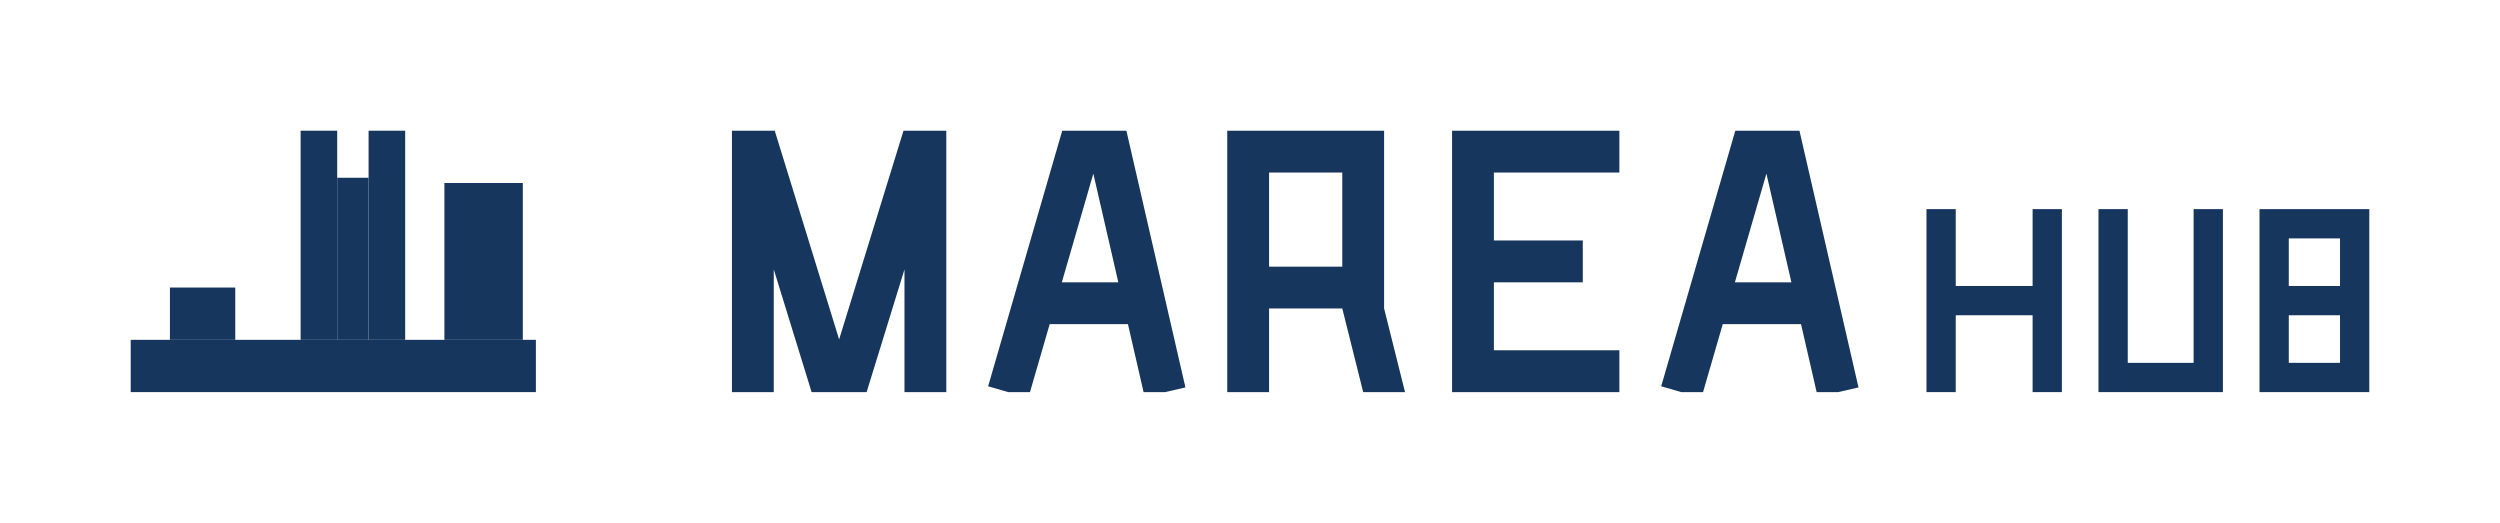
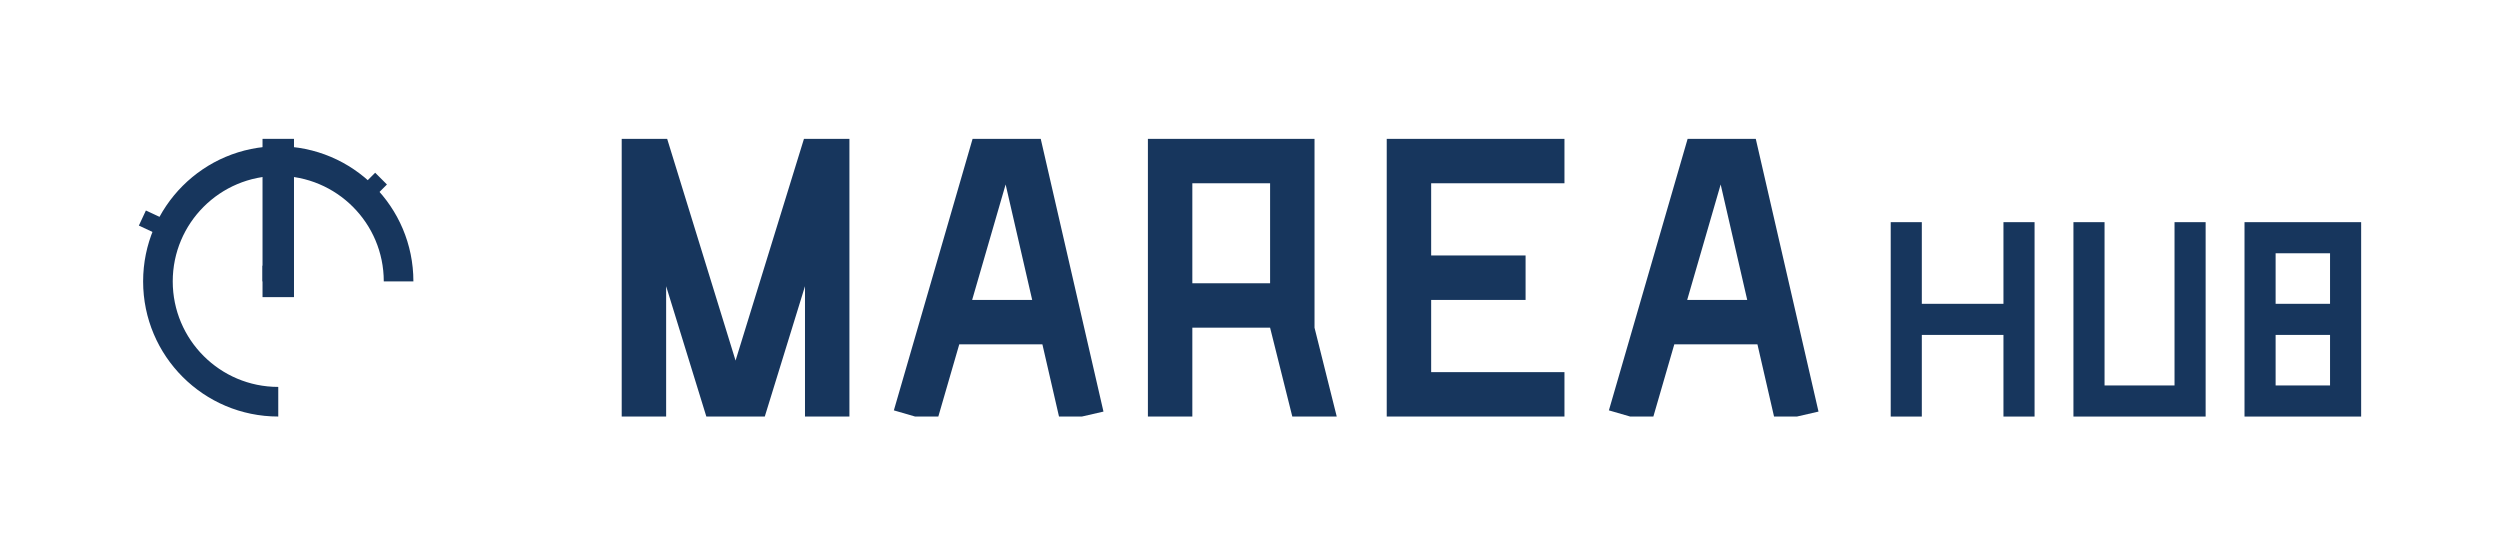
- <svg xmlns="http://www.w3.org/2000/svg" viewBox="0 0 956.36 200" width="956.36" height="200" role="img" aria-labelledby="fhub-t fhub-d" color="#17365d">
-   <g transform="translate(50 10) scale(10)">
-     <path fill="currentColor" d="M0 12 L15.5 12 L15.5 14 L0 14Z" />
-     <path fill="currentColor" d="M1.5 10 L4 10 L4 12 L1.5 12Z" />
-     <path fill="currentColor" d="M6.5 4 L7.9 4 L7.9 12 L6.5 12Z" />
-     <path fill="currentColor" d="M9.1 4 L10.5 4 L10.5 12 L9.1 12Z" />
-     <path fill="currentColor" d="M7.9 5.8 L9.1 5.8 L9.1 12 L7.9 12Z" />
-     <path fill="currentColor" d="M12 6 L15 6 L15 12 L12 12Z" />
+ <svg xmlns="http://www.w3.org/2000/svg" viewBox="0 0 900.23 200" width="900.23" height="200" role="img" aria-labelledby="fhub-t fhub-d" color="#17365d">
+   <g transform="translate(46.87 48) scale(3.333)">
+     <path fill="currentColor" d="M16 30.6A14.6 14.6 0 1 1 30.6 16L27.4 16A11.4 11.4 0 1 0 16 27.4Z" />
+     <path fill="currentColor" d="M14.3 0.6 L17.7 0.6 L17.7 16 L14.3 16Z" />
+     <path fill="currentColor" d="M14.3 14.3 L17.7 14.3 L17.7 17.7 L14.3 17.7Z" />
+     <path fill="currentColor" d="M2.57 10.73 L0.94 9.97 L1.7 8.34 L3.33 9.1Z" />
+     <path fill="currentColor" d="M25.55 5.18 L26.47 4.26 L27.74 5.53 L26.82 6.45Z" />
  </g>
-   <g transform="translate(280 50)">
+   <g transform="translate(223.87 50)">
    <path fill="currentColor" d="M0 0 L16 0 L16 100 L0 100ZM66 0 L82 0 L82 100 L66 100ZM16.37 0 L42.9 86 L39.1 86 L65.63 0 L74 0 L81.64 2.36 L51.52 100 L30.48 100 L0.36 2.36 L8 0ZM98 97.77 L126.35 0 L150.89 0 L173.48 98.21 L165.68 100 L157.47 100 L136.31 8 L140.69 8 L114.01 100 L105.68 100ZM111.68 58 L159.68 58 L159.68 74 L111.68 74ZM189.48 0 L205.48 0 L205.48 100 L189.48 100ZM189.48 0 L249.48 0 L249.48 16 L189.48 16ZM233.48 16 L249.48 16 L249.48 52 L233.48 52ZM189.48 52 L249.48 52 L249.48 68 L189.48 68ZM233.48 68 L249.48 68 L257.48 100 L241.48 100ZM275.48 0 L291.48 0 L291.48 100 L275.48 100ZM275.48 0 L339.48 0 L339.48 16 L275.48 16ZM275.48 42 L325.48 42 L325.48 58 L275.48 58ZM275.48 84 L339.48 84 L339.48 100 L275.48 100ZM355.48 97.77 L383.83 0 L408.37 0 L430.96 98.21 L423.16 100 L414.95 100 L393.79 8 L398.17 8 L371.49 100 L363.16 100ZM369.16 58 L417.16 58 L417.16 74 L369.16 74Z" />
  </g>
-   <g transform="translate(736.96 80)">
+   <g transform="translate(680.83 80)">
    <path fill="currentColor" d="M0 0 L11.2 0 L11.2 70 L0 70ZM40.6 0 L51.8 0 L51.8 70 L40.6 70ZM0 29.4 L51.8 29.4 L51.8 40.6 L0 40.6ZM65.8 0 L77 0 L77 58.8 L65.8 58.8ZM65.8 58.8 L113.4 58.8 L113.4 70 L65.8 70ZM102.2 0 L113.4 0 L113.4 58.8 L102.2 58.8ZM127.4 0 L138.6 0 L138.6 70 L127.4 70ZM127.4 0 L169.4 0 L169.4 11.2 L127.4 11.2ZM158.2 11.2 L169.4 11.2 L169.4 29.4 L158.2 29.4ZM127.4 29.4 L169.4 29.4 L169.4 40.6 L127.4 40.6ZM158.2 40.6 L169.4 40.6 L169.4 58.8 L158.2 58.8ZM127.4 58.8 L169.4 58.8 L169.4 70 L127.4 70Z" />
  </g>
</svg>
